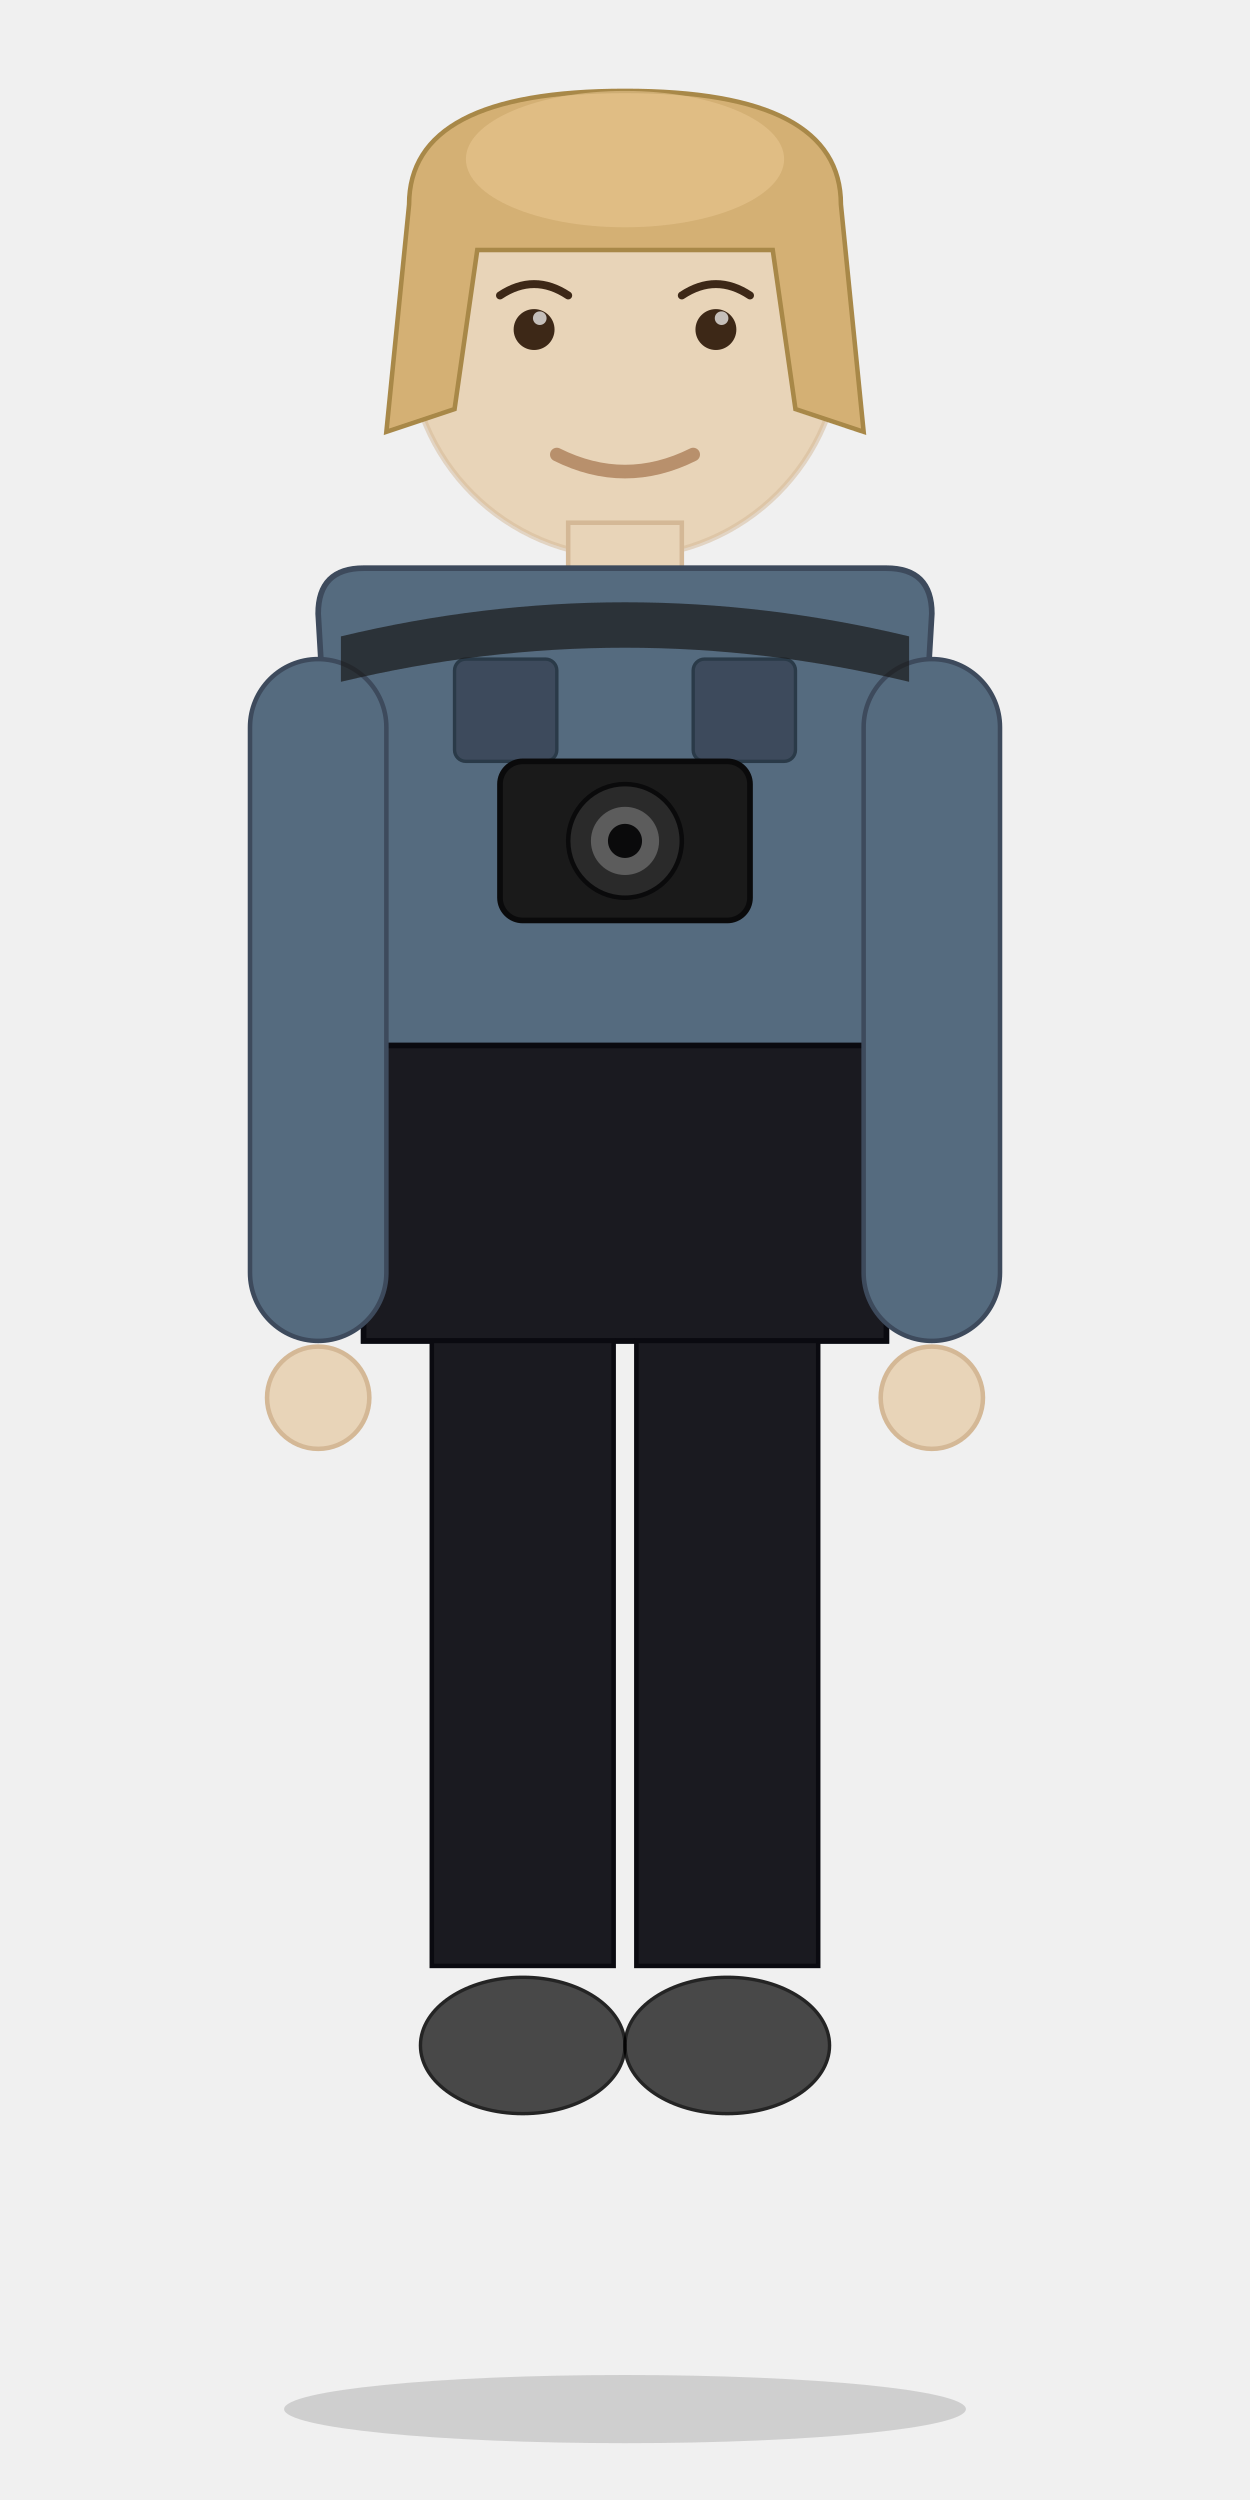
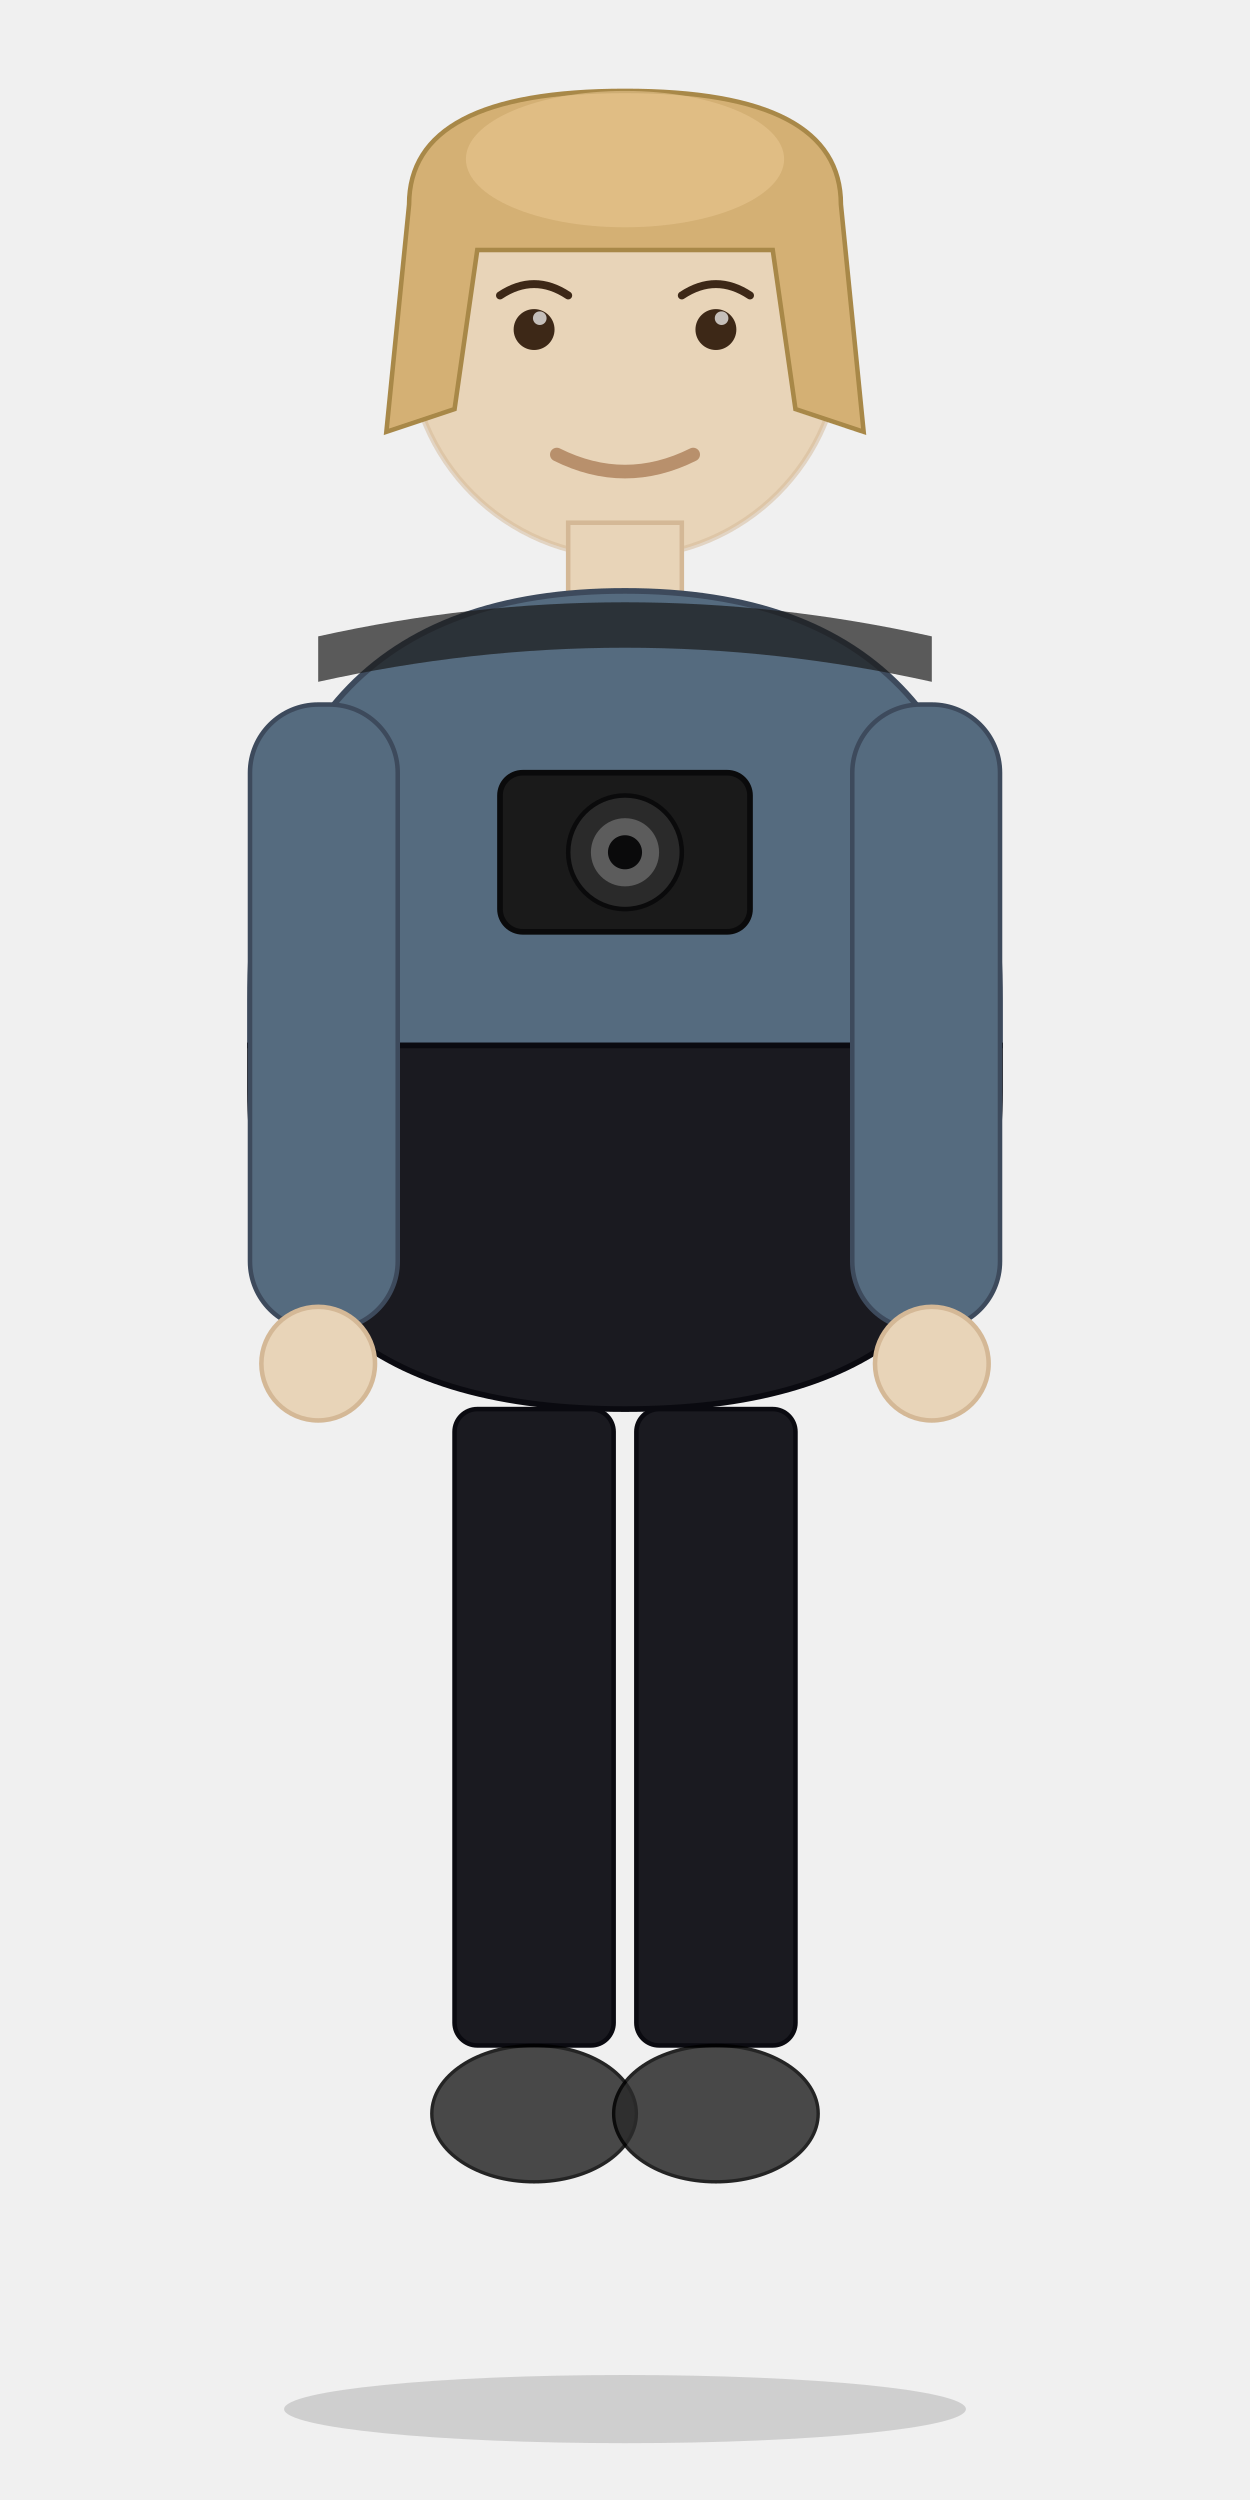
<svg xmlns="http://www.w3.org/2000/svg" viewBox="0 0 110 220" width="110" height="220">
  <ellipse cx="55" cy="212" rx="30" ry="3" fill="#000000" opacity="0.14" />
  <circle cx="55" cy="30" r="19" fill="#E8D4B8" />
  <circle cx="55" cy="30" r="19" fill="none" stroke="#D4B896" stroke-width="0.5" opacity="0.5" />
  <circle cx="47" cy="29" r="1.8" fill="#3D2817" />
  <circle cx="63" cy="29" r="1.8" fill="#3D2817" />
  <circle cx="47.5" cy="28" r="0.6" fill="#FFFFFF" opacity="0.7" />
  <circle cx="63.5" cy="28" r="0.6" fill="#FFFFFF" opacity="0.7" />
  <path d="M 44 26 Q 47 24 50 26" fill="none" stroke="#3D2817" stroke-width="0.7" stroke-linecap="round" />
  <path d="M 60 26 Q 63 24 66 26" fill="none" stroke="#3D2817" stroke-width="0.7" stroke-linecap="round" />
  <path d="M 49 40 Q 55 43 61 40" stroke="#B8906C" stroke-width="1.2" fill="none" stroke-linecap="round" />
  <path d="M 36 18 Q 36 8 55 8 Q 74 8 74 18 L 76 38 L 70 36 L 68 22 L 42 22 L 40 36 L 34 38 Z" fill="#D4B074" stroke="#A88848" stroke-width="0.4" />
  <ellipse cx="55" cy="14" rx="14" ry="6" fill="#E8C690" opacity="0.6" />
-   <rect x="50" y="46" width="10" height="6" fill="#E8D4B8" stroke="#D4B896" stroke-width="0.4" />
-   <path d="     M 28 54     Q 28 50 32 50     L 78 50     Q 82 50 82 54     L 80 88     L 78 92     L 78 118     L 32 118     L 32 92     L 30 88     Z   " fill="#556B7F" stroke="#3D4A5C" stroke-width="0.5" />
-   <path d="     M 32 92     L 78 92     L 78 118     L 32 118     Z   " fill="#1A1A20" stroke="#0A0A10" stroke-width="0.5" />
-   <rect x="22" y="58" width="12" height="60" rx="6" fill="#556B7F" stroke="#3D4A5C" stroke-width="0.4" />
-   <rect x="76" y="58" width="12" height="60" rx="6" fill="#556B7F" stroke="#3D4A5C" stroke-width="0.4" />
-   <circle cx="28" cy="123" r="4.5" fill="#E8D4B8" stroke="#D4B896" stroke-width="0.4" />
-   <circle cx="82" cy="123" r="4.5" fill="#E8D4B8" stroke="#D4B896" stroke-width="0.4" />
-   <rect x="38" y="118" width="16" height="55" fill="#1A1A20" stroke="#0A0A10" stroke-width="0.4" />
-   <rect x="56" y="118" width="16" height="55" fill="#1A1A20" stroke="#0A0A10" stroke-width="0.4" />
-   <ellipse cx="46" cy="180" rx="9" ry="6" fill="#2A2A2A" stroke="#000000" stroke-width="0.3" opacity="0.85" />
-   <ellipse cx="64" cy="180" rx="9" ry="6" fill="#2A2A2A" stroke="#000000" stroke-width="0.3" opacity="0.85" />
-   <rect x="40" y="58" width="9" height="9" rx="1" fill="#3D4A5C" stroke="#2A3A48" stroke-width="0.3" />
-   <rect x="61" y="58" width="9" height="9" rx="1" fill="#3D4A5C" stroke="#2A3A48" stroke-width="0.3" />
-   <path d="M 30 56 Q 55 50 80 56 L 80 60 Q 55 54 30 60 Z" fill="#1A1A1A" opacity="0.7" />
-   <rect x="44" y="67" width="22" height="14" rx="2" fill="#1A1A1A" stroke="#0A0A0B" stroke-width="0.5" />
-   <circle cx="55" cy="74" r="5" fill="#2A2A2A" stroke="#0A0A0B" stroke-width="0.4" />
-   <circle cx="55" cy="74" r="3" fill="#5C5C5C" />
-   <circle cx="55" cy="74" r="1.5" fill="#0A0A0B" />
+   <rect x="50" y="46" width="10" height="8" fill="#E8D4B8" stroke="#D4B896" stroke-width="0.4" />
+   <path d="M 22 88 Q 22 52 55 52 Q 88 52 88 88 L 88 92 L 22 92 Z" fill="#556B7F" stroke="#3D4A5C" stroke-width="0.5" />
+   <path d="M 22 92 L 88 92 L 88 96 Q 88 124 55 124 Q 22 124 22 96 Z" fill="#1A1A20" stroke="#0A0A10" stroke-width="0.5" />
+   <rect x="22" y="62" width="13" height="55" rx="6" fill="#556B7F" stroke="#3D4A5C" stroke-width="0.4" />
+   <rect x="75" y="62" width="13" height="55" rx="6" fill="#556B7F" stroke="#3D4A5C" stroke-width="0.4" />
+   <circle cx="28" cy="120" r="5" fill="#E8D4B8" stroke="#D4B896" stroke-width="0.4" />
+   <circle cx="82" cy="120" r="5" fill="#E8D4B8" stroke="#D4B896" stroke-width="0.4" />
+   <rect x="40" y="124" width="14" height="56" rx="2" fill="#1A1A20" stroke="#0A0A10" stroke-width="0.4" />
+   <rect x="56" y="124" width="14" height="56" rx="2" fill="#1A1A20" stroke="#0A0A10" stroke-width="0.4" />
+   <ellipse cx="47" cy="186" rx="9" ry="6" fill="#2A2A2A" stroke="#000000" stroke-width="0.3" opacity="0.85" />
+   <ellipse cx="63" cy="186" rx="9" ry="6" fill="#2A2A2A" stroke="#000000" stroke-width="0.3" opacity="0.85" />
+   <path d="M 28 56 Q 55 50 82 56 L 82 60 Q 55 54 28 60 Z" fill="#1A1A1A" opacity="0.7" />
+   <rect x="44" y="68" width="22" height="14" rx="2" fill="#1A1A1A" stroke="#0A0A0B" stroke-width="0.5" />
+   <circle cx="55" cy="75" r="5" fill="#2A2A2A" stroke="#0A0A0B" stroke-width="0.4" />
+   <circle cx="55" cy="75" r="3" fill="#5C5C5C" />
+   <circle cx="55" cy="75" r="1.5" fill="#0A0A0B" />
</svg>
